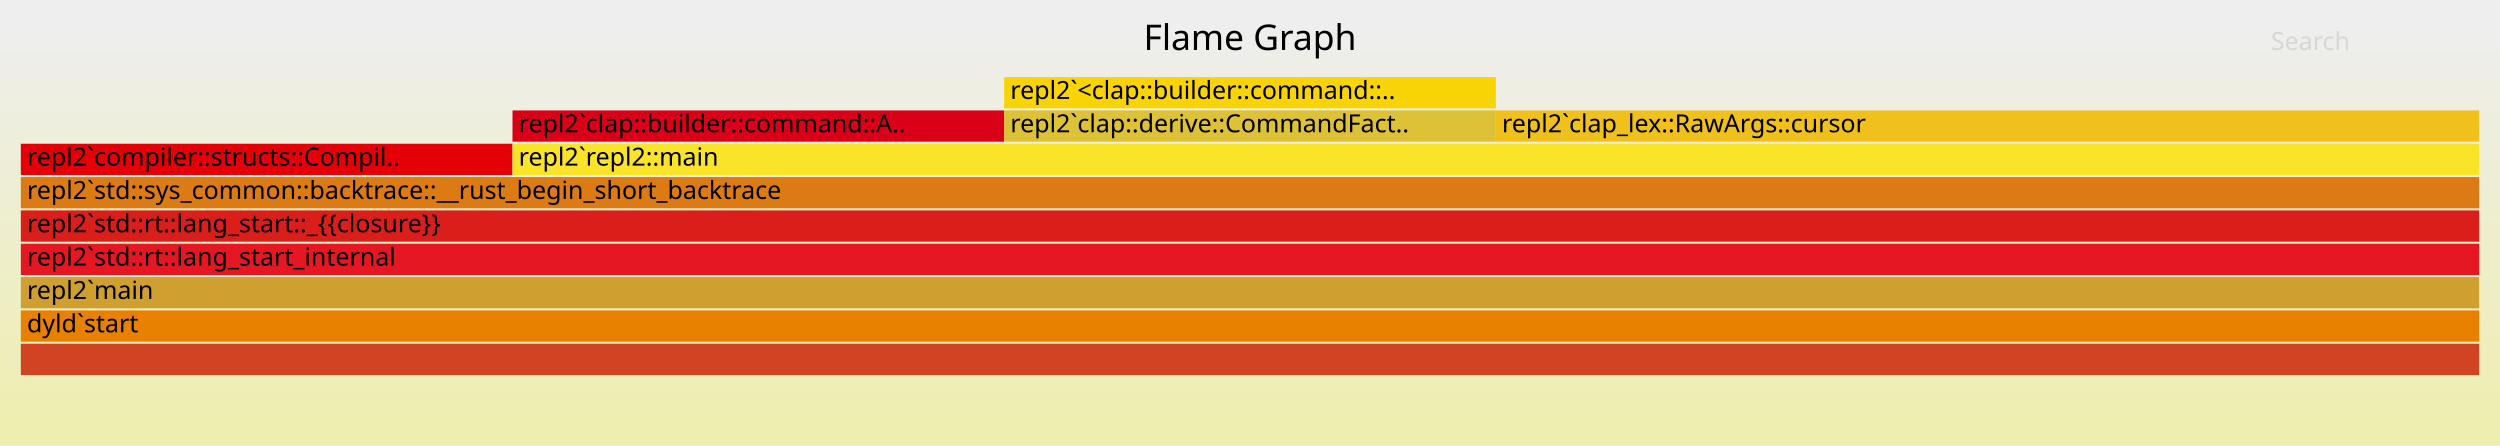
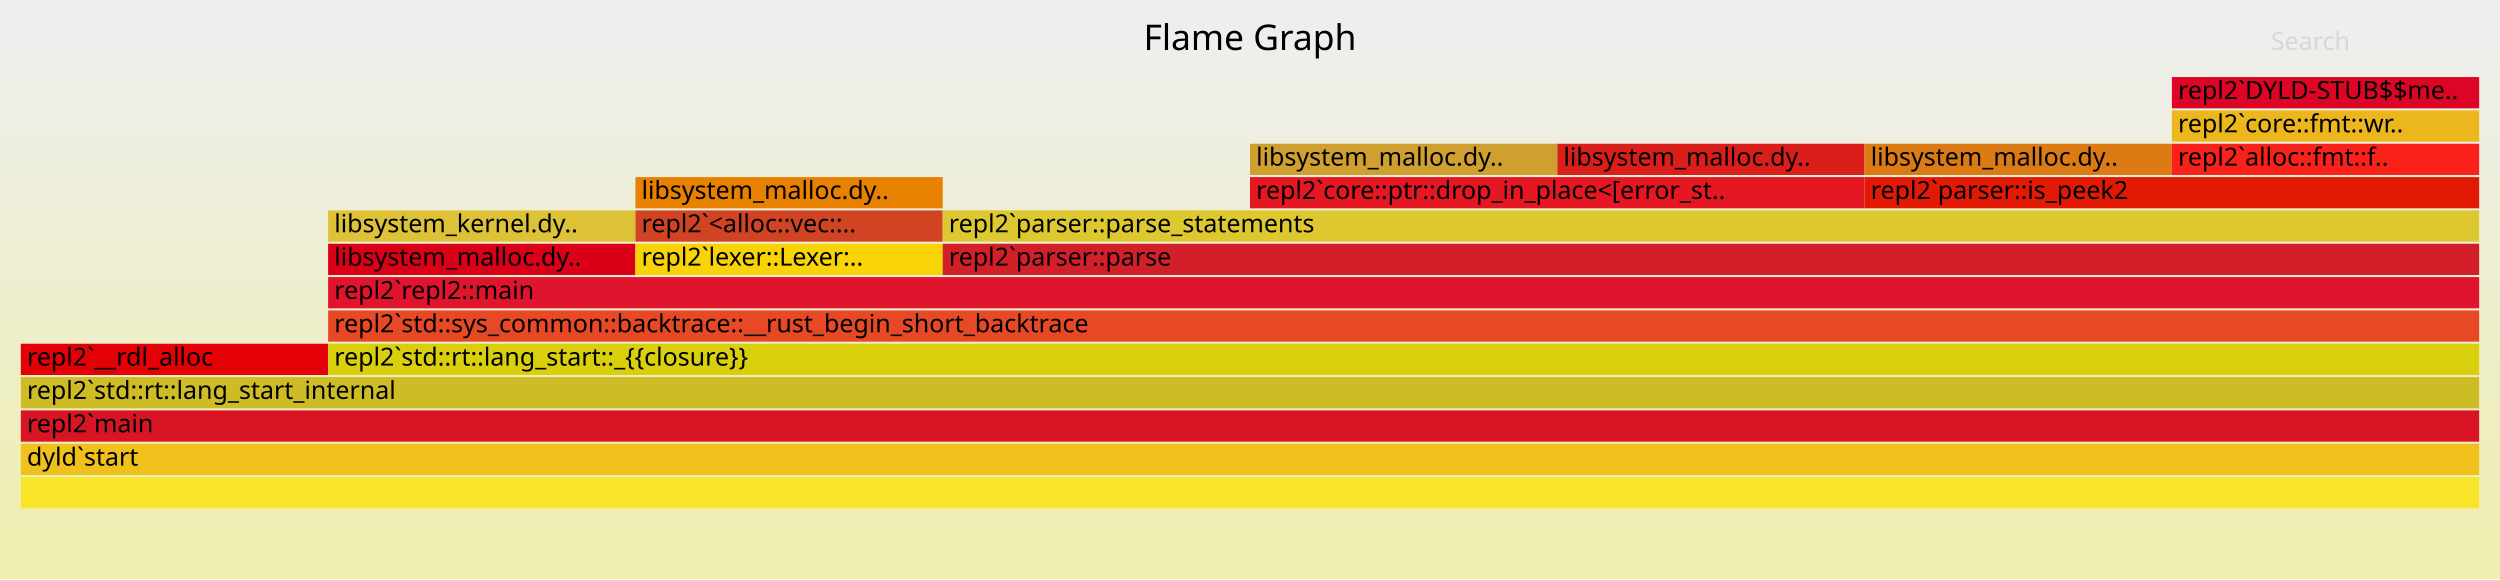
- <svg xmlns="http://www.w3.org/2000/svg" xmlns:ns1="http://github.com/jonhoo/inferno" version="1.1" width="1200" height="214" viewBox="0 0 1200 214">
+ <svg xmlns="http://www.w3.org/2000/svg" xmlns:ns1="http://github.com/jonhoo/inferno" version="1.1" width="1200" height="278" viewBox="0 0 1200 278">
  <defs>
    <linearGradient id="background" y1="0" y2="1" x1="0" x2="0">
      <stop stop-color="#eeeeee" offset="5%" />
      <stop stop-color="#eeeeb0" offset="95%" />
    </linearGradient>
  </defs>
  <style type="text/css">
text { font-family:"Verdana"; font-size:12px; fill:rgb(0,0,0); }
#title { text-anchor:middle; font-size:17px; }
#search { opacity:0.1; cursor:pointer; }
#search:hover, #search.show { opacity:1; }
#subtitle { text-anchor:middle; font-color:rgb(160,160,160); }
#unzoom { cursor:pointer; }
#frames &gt; *:hover { stroke:black; stroke-width:0.5; cursor:pointer; }
.hide { display:none; }
.parent { opacity:0.5; }
</style>
-   <rect x="0" y="0" width="100%" height="214" fill="url(#background)" />
+   <rect x="0" y="0" width="100%" height="278" fill="url(#background)" />
  <text id="title" x="50%" y="24.00">Flame Graph</text>
-   <text id="details" x="10" y="197.00"> </text>
+   <text id="details" x="10" y="261.00"> </text>
  <text id="unzoom" class="hide" x="10" y="24.00">Reset Zoom</text>
  <text id="search" x="1090" y="24.00">Search</text>
-   <text id="matched" x="1090" y="197.00"> </text>
-   <svg id="frames" x="10" width="1180" total_samples="5">
+   <text id="matched" x="1090" y="261.00"> </text>
+   <svg id="frames" x="10" width="1180" total_samples="8">
    <g>
-       <rect x="0%" y="69" width="20%" height="15" fill="rgb(227,0,7)" ns1:x="0" ns1:w="1" />
-       <text x="0.25%" y="79.50">repl2`compiler::structs::Compil..</text>
+       <rect x="0%" y="165" width="12.5%" height="15" fill="rgb(227,0,7)" ns1:x="0" ns1:w="1" />
+       <text x="0.25%" y="175.50">repl2`__rdl_alloc</text>
    </g>
    <g>
-       <rect x="20%" y="53" width="20%" height="15" fill="rgb(217,0,24)" ns1:x="1" ns1:w="1" />
-       <text x="20.25%" y="63.50">repl2`clap::builder::command::A..</text>
+       <rect x="12.5%" y="117" width="12.5%" height="15" fill="rgb(217,0,24)" ns1:x="1" ns1:w="1" />
+       <text x="12.75%" y="127.50">libsystem_malloc.dy..</text>
    </g>
    <g>
-       <rect x="40%" y="53" width="20%" height="15" fill="rgb(221,193,54)" ns1:x="2" ns1:w="1" />
-       <text x="40.25%" y="63.50">repl2`clap::derive::CommandFact..</text>
+       <rect x="12.5%" y="101" width="12.5%" height="15" fill="rgb(221,193,54)" ns1:x="1" ns1:w="1" />
+       <text x="12.75%" y="111.50">libsystem_kernel.dy..</text>
    </g>
    <g>
-       <rect x="40%" y="37" width="20%" height="15" fill="rgb(248,212,6)" ns1:x="2" ns1:w="1" />
-       <text x="40.25%" y="47.50">repl2`&lt;clap::builder::command::..</text>
+       <rect x="25%" y="117" width="12.5%" height="15" fill="rgb(248,212,6)" ns1:x="2" ns1:w="1" />
+       <text x="25.25%" y="127.50">repl2`lexer::Lexer:..</text>
    </g>
    <g>
-       <rect x="0%" y="165" width="100%" height="15" fill="rgb(208,68,35)" ns1:x="0" ns1:w="5" />
-       <text x="0.25%" y="175.50" />
+       <rect x="25%" y="101" width="12.5%" height="15" fill="rgb(208,68,35)" ns1:x="2" ns1:w="1" />
+       <text x="25.25%" y="111.50">repl2`&lt;alloc::vec::..</text>
    </g>
    <g>
-       <rect x="0%" y="149" width="100%" height="15" fill="rgb(232,128,0)" ns1:x="0" ns1:w="5" />
-       <text x="0.25%" y="159.50">dyld`start</text>
+       <rect x="25%" y="85" width="12.5%" height="15" fill="rgb(232,128,0)" ns1:x="2" ns1:w="1" />
+       <text x="25.25%" y="95.50">libsystem_malloc.dy..</text>
    </g>
    <g>
-       <rect x="0%" y="133" width="100%" height="15" fill="rgb(207,160,47)" ns1:x="0" ns1:w="5" />
-       <text x="0.25%" y="143.50">repl2`main</text>
+       <rect x="50%" y="69" width="12.5%" height="15" fill="rgb(207,160,47)" ns1:x="4" ns1:w="1" />
+       <text x="50.25%" y="79.50">libsystem_malloc.dy..</text>
    </g>
    <g>
-       <rect x="0%" y="117" width="100%" height="15" fill="rgb(228,23,34)" ns1:x="0" ns1:w="5" />
-       <text x="0.25%" y="127.50">repl2`std::rt::lang_start_internal</text>
+       <rect x="50%" y="85" width="25%" height="15" fill="rgb(228,23,34)" ns1:x="4" ns1:w="2" />
+       <text x="50.25%" y="95.50">repl2`core::ptr::drop_in_place&lt;[error_st..</text>
    </g>
    <g>
-       <rect x="0%" y="101" width="100%" height="15" fill="rgb(218,30,26)" ns1:x="0" ns1:w="5" />
-       <text x="0.25%" y="111.50">repl2`std::rt::lang_start::_{{closure}}</text>
+       <rect x="62.5%" y="69" width="12.5%" height="15" fill="rgb(218,30,26)" ns1:x="5" ns1:w="1" />
+       <text x="62.75%" y="79.50">libsystem_malloc.dy..</text>
    </g>
    <g>
-       <rect x="0%" y="85" width="100%" height="15" fill="rgb(220,122,19)" ns1:x="0" ns1:w="5" />
-       <text x="0.25%" y="95.50">repl2`std::sys_common::backtrace::__rust_begin_short_backtrace</text>
+       <rect x="75%" y="69" width="12.5%" height="15" fill="rgb(220,122,19)" ns1:x="6" ns1:w="1" />
+       <text x="75.25%" y="79.50">libsystem_malloc.dy..</text>
    </g>
    <g>
-       <rect x="20%" y="69" width="80%" height="15" fill="rgb(250,228,42)" ns1:x="1" ns1:w="4" />
-       <text x="20.25%" y="79.50">repl2`repl2::main</text>
+       <rect x="0%" y="229" width="100%" height="15" fill="rgb(250,228,42)" ns1:x="0" ns1:w="8" />
+       <text x="0.25%" y="239.50" />
    </g>
    <g>
-       <rect x="60%" y="53" width="40%" height="15" fill="rgb(240,193,28)" ns1:x="3" ns1:w="2" />
-       <text x="60.25%" y="63.50">repl2`clap_lex::RawArgs::cursor</text>
+       <rect x="0%" y="213" width="100%" height="15" fill="rgb(240,193,28)" ns1:x="0" ns1:w="8" />
+       <text x="0.25%" y="223.50">dyld`start</text>
+     </g>
+     <g>
+       <rect x="0%" y="197" width="100%" height="15" fill="rgb(216,20,37)" ns1:x="0" ns1:w="8" />
+       <text x="0.25%" y="207.50">repl2`main</text>
+     </g>
+     <g>
+       <rect x="0%" y="181" width="100%" height="15" fill="rgb(206,188,39)" ns1:x="0" ns1:w="8" />
+       <text x="0.25%" y="191.50">repl2`std::rt::lang_start_internal</text>
+     </g>
+     <g>
+       <rect x="12.5%" y="165" width="87.5%" height="15" fill="rgb(217,207,13)" ns1:x="1" ns1:w="7" />
+       <text x="12.75%" y="175.50">repl2`std::rt::lang_start::_{{closure}}</text>
+     </g>
+     <g>
+       <rect x="12.5%" y="149" width="87.5%" height="15" fill="rgb(231,73,38)" ns1:x="1" ns1:w="7" />
+       <text x="12.75%" y="159.50">repl2`std::sys_common::backtrace::__rust_begin_short_backtrace</text>
+     </g>
+     <g>
+       <rect x="12.5%" y="133" width="87.5%" height="15" fill="rgb(225,20,46)" ns1:x="1" ns1:w="7" />
+       <text x="12.75%" y="143.50">repl2`repl2::main</text>
+     </g>
+     <g>
+       <rect x="37.5%" y="117" width="62.5%" height="15" fill="rgb(210,31,41)" ns1:x="3" ns1:w="5" />
+       <text x="37.75%" y="127.50">repl2`parser::parse</text>
+     </g>
+     <g>
+       <rect x="37.5%" y="101" width="62.5%" height="15" fill="rgb(221,200,47)" ns1:x="3" ns1:w="5" />
+       <text x="37.75%" y="111.50">repl2`parser::parse_statements</text>
+     </g>
+     <g>
+       <rect x="75%" y="85" width="25%" height="15" fill="rgb(226,26,5)" ns1:x="6" ns1:w="2" />
+       <text x="75.25%" y="95.50">repl2`parser::is_peek2</text>
+     </g>
+     <g>
+       <rect x="87.5%" y="69" width="12.5%" height="15" fill="rgb(249,33,26)" ns1:x="7" ns1:w="1" />
+       <text x="87.75%" y="79.50">repl2`alloc::fmt::f..</text>
+     </g>
+     <g>
+       <rect x="87.5%" y="53" width="12.5%" height="15" fill="rgb(235,183,28)" ns1:x="7" ns1:w="1" />
+       <text x="87.75%" y="63.50">repl2`core::fmt::wr..</text>
+     </g>
+     <g>
+       <rect x="87.5%" y="37" width="12.5%" height="15" fill="rgb(221,5,38)" ns1:x="7" ns1:w="1" />
+       <text x="87.75%" y="47.50">repl2`DYLD-STUB$$me..</text>
    </g>
  </svg>
</svg>
